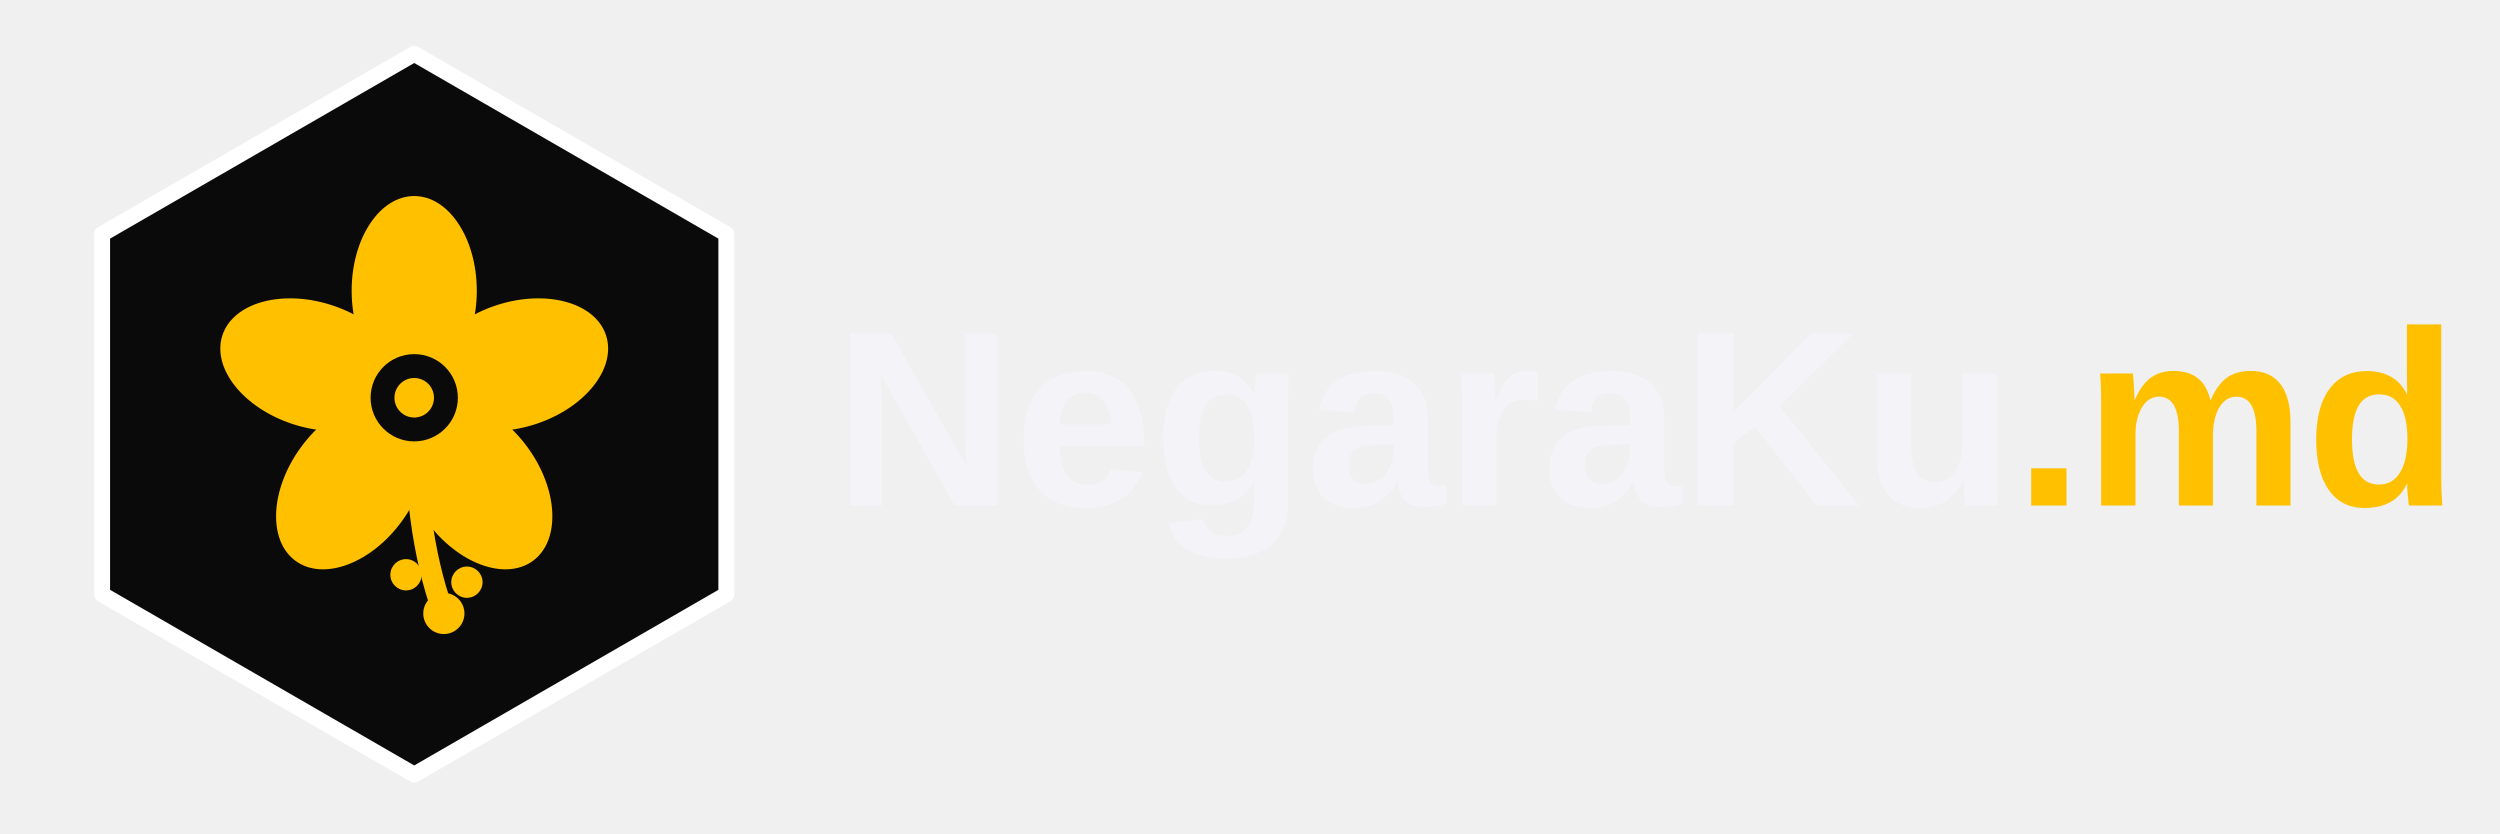
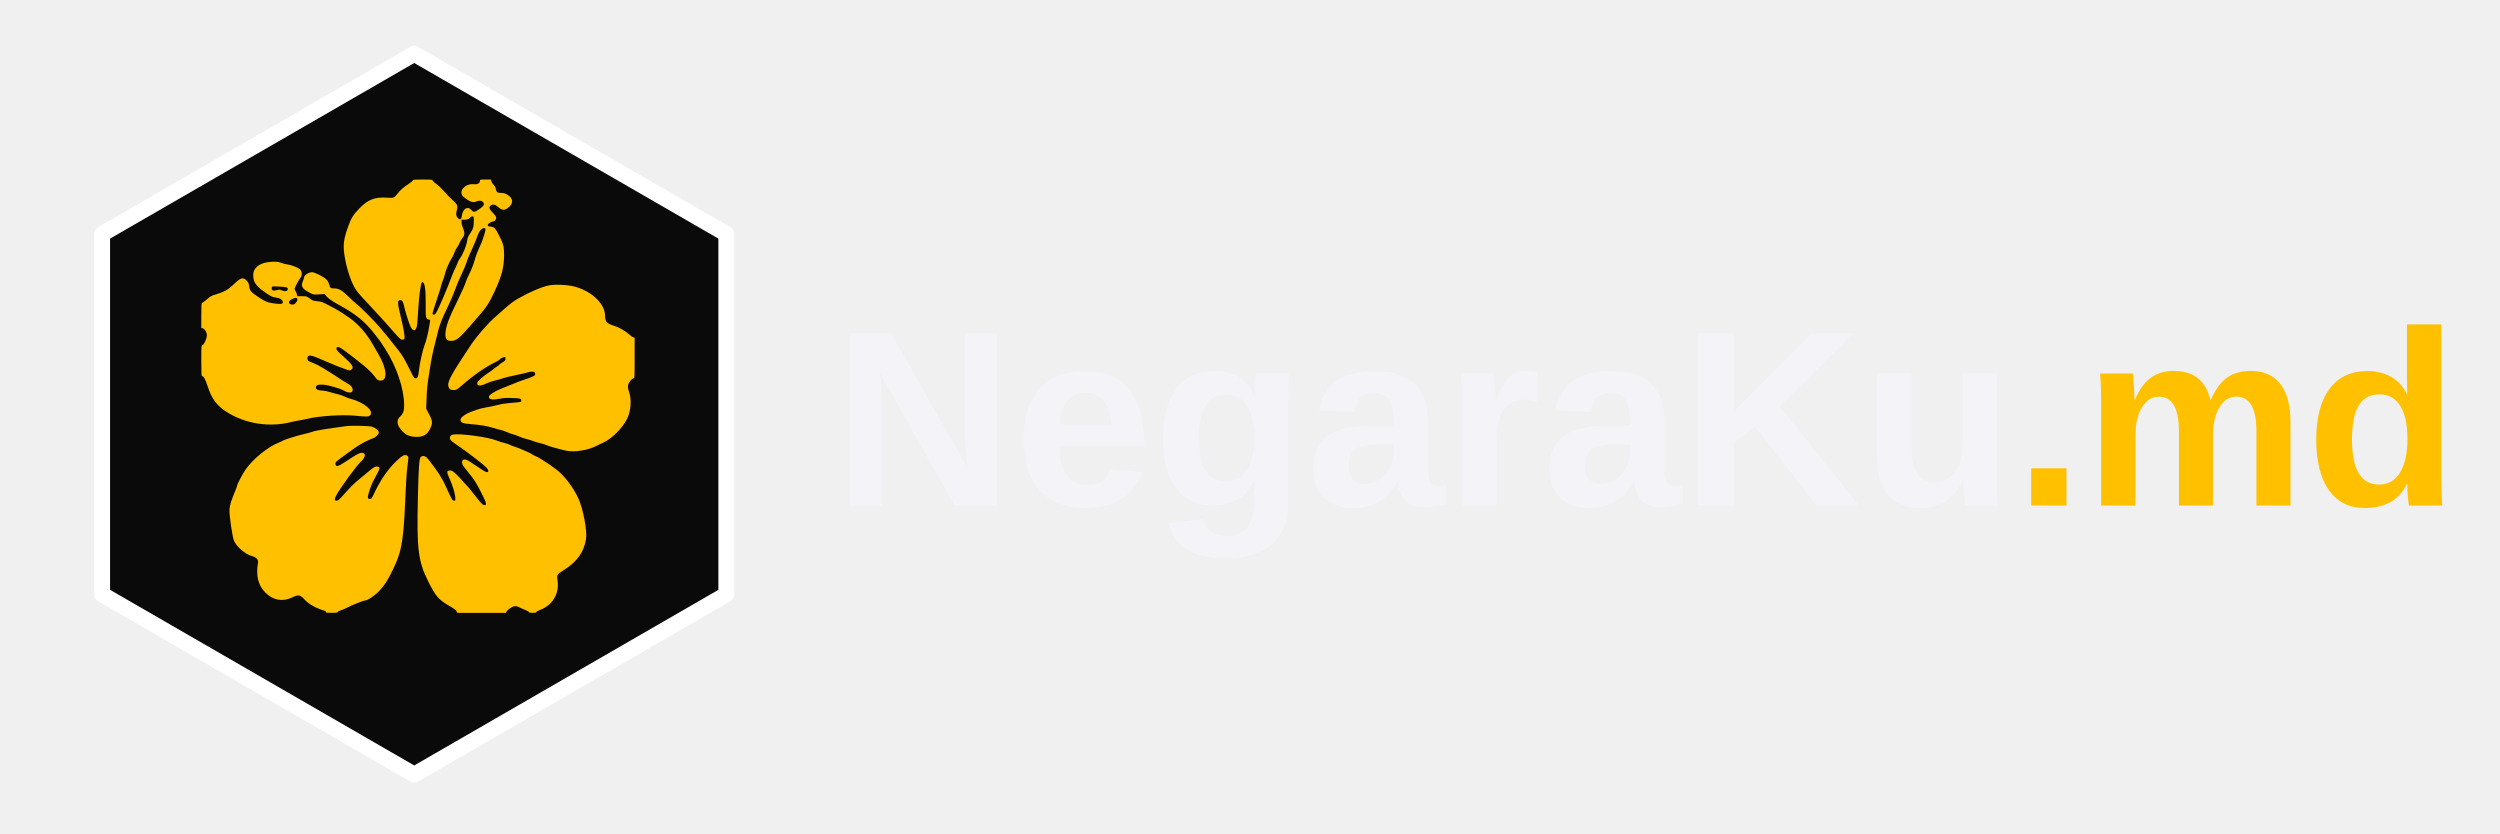
<svg xmlns="http://www.w3.org/2000/svg" width="900" height="300" viewBox="0 0 900 300">
  <g transform="translate(16 16) scale(0.52)">
    <polygon points="256.00,23.50 54.65,139.75 54.65,372.25 256.00,488.50 457.35,372.25 457.35,139.75" fill="#0A0A0A" stroke="#0A0A0A" stroke-width="34" stroke-linejoin="round" />
    <polygon points="256.00,6.50 39.93,131.25 39.93,380.75 256.00,505.50 472.07,380.75 472.07,131.25" fill="none" stroke="#FFFFFF" stroke-width="11" stroke-linejoin="round" stroke-linecap="round" />
-     <g transform="translate(73.60 85.00) scale(5.7)">
-       <defs>
-         <mask id="bh">
-           <rect width="64" height="64" fill="#fff" />
-           <circle cx="32" cy="28" r="5.3" fill="#000" />
-         </mask>
-       </defs>
-       <g mask="url(#bh)">
-         <g fill="#FFC000" transform="translate(32 28)">
-           <ellipse cx="0" cy="-13" rx="7.6" ry="11.5" />
-           <ellipse cx="0" cy="-13" rx="7.6" ry="11.5" transform="rotate(72)" />
-           <ellipse cx="0" cy="-13" rx="7.6" ry="11.5" transform="rotate(144)" />
-           <ellipse cx="0" cy="-13" rx="7.6" ry="11.5" transform="rotate(216)" />
-           <ellipse cx="0" cy="-13" rx="7.6" ry="11.5" transform="rotate(288)" />
-         </g>
-         <path d="M32 28 C 32 39, 33 47, 35.5 54" stroke="#FFC000" stroke-width="2.6" fill="none" stroke-linecap="round" />
-         <circle cx="35.6" cy="54.2" r="2.5" fill="#FFC000" />
-         <circle cx="31" cy="49.5" r="1.9" fill="#FFC000" />
-         <circle cx="38.4" cy="50.4" r="1.9" fill="#FFC000" />
-       </g>
-       <circle cx="32" cy="28" r="2.4" fill="#FFC000" />
+     <g transform="translate(108.59 93.51) scale(0.3866)">
+       <path fill="#FFC000" fill-rule="evenodd" d="M 379 1.453 C 379 2.252, 374.525 5.857, 369.056 9.463 C 361.609 14.373, 357.576 17.900, 352.993 23.508 C 345.008 33.281, 344.982 33.292, 332.168 32.492 C 310.908 31.165, 298.965 35.717, 283.955 50.866 C 272.519 62.410, 268.462 68.833, 263.011 84.026 C 257.187 100.260, 255.015 110.040, 255.007 120.075 C 254.993 137.800, 262.768 169.619, 271.483 187.500 C 277.282 199.397, 278.931 201.464, 303.418 227.500 C 311.177 235.750, 319.504 244.750, 321.924 247.500 C 324.343 250.250, 328.617 254.975, 331.421 258 C 334.226 261.025, 340.542 268.160, 345.457 273.856 C 355.664 285.684, 357.932 287.485, 361.493 286.591 C 363.595 286.063, 364 285.374, 364 282.317 C 364 277.064, 361.318 262.817, 356.974 245 C 350.983 220.429, 350.904 216, 356.452 216 C 359.824 216, 361.565 218.967, 363.410 227.855 C 365.087 235.937, 372.331 258.753, 374.727 263.500 C 378.299 270.576, 381.950 271.931, 384.446 267.105 C 386.452 263.226, 386.765 260.526, 388.551 231.770 C 389.395 218.169, 390.794 203.319, 391.658 198.770 C 392.522 194.222, 393.452 189.037, 393.724 187.250 C 394.105 184.745, 394.711 184, 396.368 184 C 400.223 184, 402.186 198.154, 401.849 223.506 C 401.534 247.151, 402.155 250.229, 407.360 250.826 C 409.853 251.112, 410.141 251.483, 409.689 253.826 C 409.406 255.297, 408.504 260.550, 407.685 265.500 C 405.813 276.825, 402.775 288.703, 399.583 297.184 C 396.333 305.818, 391.293 328.528, 389.911 340.766 C 388.447 353.734, 387.549 356, 383.874 356 C 381.157 356, 380.586 355.175, 374.008 341.750 C 364.304 321.946, 360.257 315.085, 352.406 305.130 C 334.377 282.268, 329.756 276.574, 319.431 264.500 C 308.211 251.378, 284.601 227.762, 277.401 222.458 C 275.255 220.878, 269.192 215.291, 263.926 210.042 C 252.470 198.624, 246.190 195, 237.858 195 C 231.556 195, 230.689 194.347, 229.101 188.404 C 227.061 180.772, 223.177 176.843, 212.082 171.188 C 205.559 167.863, 200.647 166, 198.402 166 C 192.313 166, 184.020 171.418, 183.978 175.424 C 183.966 176.566, 183.066 179.462, 181.978 181.859 C 177.832 190.995, 180.801 196.041, 194.356 202.898 C 201.031 206.275, 201.135 206.292, 210.985 205.646 L 220.896 204.997 223.654 208.613 C 226.424 212.245, 234.764 218.137, 245 223.694 C 275.985 240.515, 292.038 253.358, 309.134 275 C 319.885 288.610, 321.048 290.235, 329.176 303.013 C 350.030 335.796, 362.722 373.172, 363.264 403.395 C 363.450 413.797, 361.571 419.331, 356.114 424.452 C 349.277 430.869, 349.912 438.933, 358.010 448.514 C 365.009 456.794, 371.823 460.193, 382.625 460.789 C 396.654 461.564, 404 457.722, 409.496 446.735 C 414.624 436.484, 414.381 432.516, 407.870 420.202 L 402.740 410.500 403.359 392.904 C 403.968 375.569, 404.686 368.260, 407.522 350.500 C 408.312 345.550, 409.874 335.650, 410.993 328.500 C 412.112 321.350, 414.355 310.325, 415.978 304 C 417.601 297.675, 420.736 285.062, 422.944 275.970 C 427.150 258.652, 429.737 251.980, 442.513 225.500 C 446.759 216.700, 451.992 204.347, 454.142 198.049 C 456.292 191.751, 461.376 179.601, 465.440 171.049 C 469.505 162.497, 473.730 152.539, 474.830 148.920 C 475.930 145.301, 477.821 140.126, 479.033 137.420 C 480.244 134.714, 482.960 128.675, 485.069 124 C 489.724 113.675, 493.685 104.033, 495.749 98 C 497.799 92.009, 502.556 87, 506.196 87 C 509.781 87, 509.808 88.494, 506.427 99.854 C 503.842 108.540, 501.463 114.536, 495.458 127.500 C 493.675 131.350, 491.477 137.425, 490.574 141 C 488.470 149.330, 483.842 161.357, 479.049 170.951 C 476.974 175.103, 474.712 180.300, 474.020 182.500 C 471.943 189.111, 467.315 199.614, 459.041 216.500 C 443.081 249.072, 438.435 261.501, 437.276 274.718 C 436.384 284.896, 439.236 289, 447.199 289 C 456.375 289, 462.189 284.466, 481.176 262.500 C 485.930 257, 493.146 248.675, 497.210 244 C 511.034 228.099, 515.803 220.714, 524.922 201.087 C 538.014 172.910, 541.922 158.162, 542.207 135.860 C 542.369 123.169, 541.077 116.161, 537.069 108 C 526.417 86.312, 525.455 85.144, 517.486 84.245 C 513.630 83.811, 513 83.419, 513 81.459 C 513 79.163, 519.549 75, 523.161 75 C 525.498 75, 528 71.667, 528 68.554 C 528 66.623, 526.741 64.505, 523.906 61.671 C 515.382 53.147, 514.013 49.505, 518.223 46.557 C 522.319 43.687, 526.449 44.570, 532 49.500 C 538.374 55.161, 542.574 55.540, 548.814 51.020 C 559.633 43.182, 559.202 33.597, 547.734 27.021 C 543.614 24.658, 541.292 24.017, 536.821 24.009 C 530.127 23.998, 528.471 22.746, 527.492 16.954 C 527.032 14.230, 525.661 11.728, 523.378 9.445 C 521.495 7.562, 519.683 4.666, 519.352 3.010 L 518.750 0 508.875 0 C 499.087 0, 499 0.021, 499 2.427 C 499 6.856, 494.663 9.124, 487.582 8.398 C 471.973 6.799, 459.425 22.036, 469.259 30.646 C 478.937 39.120, 486.743 42.218, 491.812 39.597 C 496.457 37.195, 502.534 37.496, 504.443 40.223 C 507.815 45.036, 506.474 47.251, 495.927 54.284 C 489.032 58.881, 487.474 58.908, 483.436 54.500 C 476.488 46.915, 468.210 52.399, 466.437 65.762 C 465.639 71.780, 463.073 72.847, 459.248 68.750 C 456.080 65.355, 455.647 61.890, 457.546 55.122 C 459.802 47.080, 458.807 44.765, 449.496 36.398 C 445.531 32.835, 439.011 26.105, 435.008 21.442 C 431.006 16.780, 424.642 10.718, 420.865 7.971 C 417.089 5.225, 414 2.308, 414 1.489 C 414 0.227, 411.331 0, 396.500 0 C 381.862 0, 379 0.238, 379 1.453 M 482.300 67.310 C 480.489 70.277, 476.440 72, 471.277 72 L 466 72 466 76.471 C 466 79.067, 467.049 83.315, 468.500 86.596 C 472.107 94.751, 471.870 100.009, 467.684 104.747 C 465.861 106.811, 463.567 110.655, 462.586 113.289 C 461.606 115.924, 459.674 119.423, 458.292 121.065 C 456.909 122.708, 454.545 127.357, 453.038 131.397 C 451.531 135.437, 449.161 140.263, 447.772 142.121 C 444.514 146.480, 437.562 162.982, 436.129 169.760 C 435.517 172.653, 433.940 177.603, 432.623 180.760 C 431.306 183.917, 429.920 188.075, 429.542 190 C 429.164 191.925, 427.562 197.325, 425.984 202 C 419.606 220.888, 414 238.839, 414 240.373 C 414 241.440, 414.857 242, 416.489 242 C 418.601 242, 419.595 240.771, 423.060 233.880 C 428.976 222.115, 440.490 194.720, 449.069 172 C 450.834 167.325, 453.290 161.700, 454.526 159.500 C 455.763 157.300, 457.526 153.168, 458.445 150.318 C 459.364 147.468, 461.688 143.077, 463.609 140.561 C 468.247 134.487, 474.787 118.561, 475.915 110.595 C 476.910 103.572, 477.205 102.869, 482.377 95.184 C 486.919 88.433, 487.988 84.453, 487.994 74.250 C 488 66.160, 487.953 66, 485.550 66 C 484.202 66, 482.740 66.590, 482.300 67.310 M 119.214 148.070 C 103.174 150.154, 92.984 158.961, 93.011 170.718 C 93.038 182.864, 96.834 189.169, 110 198.936 C 123.030 208.603, 126.936 210.607, 134.510 211.512 C 141.244 212.317, 146 215.693, 146 219.668 C 146 222.971, 142.385 223.541, 131.071 222.022 C 118.461 220.329, 114.531 218.744, 101.866 210.246 C 87.996 200.940, 86.848 199.498, 85.519 189.724 C 85.022 186.067, 83.983 184.015, 81.090 180.974 C 74.642 174.195, 70.683 175.499, 56.569 189.049 C 47.715 197.549, 40.281 201.568, 25.130 206.045 C 17.760 208.223, 16.296 209.092, 8.471 215.940 C 5.291 218.723, 2.084 221, 1.344 221 C 0.259 221, -0 225.306, -0 243.392 L -0 265.783 2.472 266.404 C 6.265 267.356, 10 273.597, 9.999 278.982 C 9.998 284.660, 4.902 295.951, 1.998 296.711 C 0.062 297.217, 0 298.084, 0 324.617 C 0 346.690, 0.257 352, 1.326 352 C 4.300 352, 7.115 357.272, 11.926 371.858 C 19.173 393.826, 29.027 406.395, 47.972 417.836 C 80.858 437.695, 122.247 443.868, 160 434.545 C 165.225 433.255, 171.750 431.898, 174.500 431.529 C 177.250 431.161, 184.450 429.727, 190.500 428.343 C 213.291 423.130, 253.444 420.685, 277 423.075 C 295.312 424.934, 299.399 424.855, 301.896 422.595 C 310.424 414.874, 291.810 398.935, 266.776 392.521 C 263.585 391.704, 258.866 389.913, 256.291 388.542 C 253.716 387.171, 248.209 385.307, 244.054 384.400 C 239.899 383.493, 233.271 381.682, 229.324 380.376 C 225.377 379.069, 219.850 378, 217.042 378 C 209.420 378, 204.779 375.768, 205.181 372.296 C 205.677 368.019, 209.082 366.791, 218.644 367.441 C 227.636 368.053, 249.018 374.186, 255 377.869 C 260.073 380.993, 265.281 382.224, 268.403 381.037 C 273.751 379.003, 270.831 369.971, 263.662 366.373 C 261.923 365.501, 258.250 363.314, 255.500 361.515 C 222.525 339.938, 209.266 331.992, 201.214 328.979 C 191.330 325.281, 190 324.296, 190 320.674 C 190 312.376, 195.664 313.270, 224 326.044 C 234.727 330.880, 250.283 337.030, 261.172 340.740 C 265.526 342.223, 266.028 342.212, 268.529 340.573 C 274.146 336.892, 270.860 331.456, 253.955 316.460 C 243.818 307.469, 242 305.410, 242 302.928 C 242 298.150, 246.406 298.943, 254.902 305.250 C 287.675 329.578, 301.941 341.674, 309.499 351.541 C 315.504 359.382, 316.387 360, 321.582 360 C 334.098 360, 331.937 337.468, 317.025 312.500 C 314.397 308.100, 310.104 300.675, 307.485 296 C 296.231 275.912, 280.834 258.434, 264.500 247.204 C 248.648 236.305, 244.813 233.968, 230.119 226.249 C 216.859 219.283, 215.082 218.623, 207.912 217.992 C 203.125 217.571, 199.227 216.656, 197.809 215.620 C 188.303 208.676, 189.156 209, 180.391 209 L 172.077 209 171.059 205.219 C 170.499 203.140, 169.371 200.552, 168.552 199.469 C 167.733 198.386, 167.049 196.719, 167.032 195.764 C 166.997 193.861, 174.665 179.513, 177.945 175.343 C 180.541 172.042, 180.601 166.498, 178.085 162.371 C 175.804 158.631, 163.140 153.291, 153.500 152.005 C 150.200 151.564, 145.325 150.258, 142.667 149.102 C 137.489 146.850, 130.854 146.558, 119.214 148.070 M 625.664 189.063 C 613.056 190.809, 592.313 199.372, 567.500 213.073 C 560.310 217.044, 550.704 224.268, 542.461 231.905 C 539.139 234.982, 532.253 241.073, 527.157 245.440 C 513.511 257.134, 493.683 279.924, 482.297 297 C 445.398 352.341, 439.512 363.578, 443.005 372.012 C 444.611 375.890, 446.709 377, 452.428 377 C 456.624 377, 457.605 376.463, 464.744 370.248 C 487.834 350.147, 509.205 335.310, 527.500 326.682 C 530.250 325.385, 533.142 323.546, 533.927 322.596 C 535.816 320.309, 540.381 318, 543.014 318 C 544.788 318, 545.076 318.511, 544.813 321.188 C 544.554 323.822, 543.633 324.881, 539.500 327.294 C 536.750 328.899, 534.160 330.805, 533.744 331.529 C 533.328 332.252, 531.303 333.850, 529.244 335.079 C 527.185 336.308, 524.150 338.535, 522.500 340.027 C 520.850 341.519, 517.025 344.298, 514 346.202 C 505.650 351.457, 495.084 360.817, 494.393 363.572 C 492.815 369.857, 499.210 370.608, 510.028 365.409 C 514.138 363.435, 521.325 360.970, 526 359.933 C 530.675 358.896, 536.897 357.125, 539.826 355.999 C 542.756 354.872, 552.958 352.379, 562.497 350.459 C 572.037 348.538, 581.734 346.300, 584.046 345.484 C 589.123 343.693, 595.158 343.558, 596.800 345.200 C 598.742 347.142, 598.197 350.563, 595.750 351.790 C 591.566 353.888, 580.529 358.058, 575.500 359.441 C 572.750 360.197, 564.425 363.378, 557 366.510 C 549.575 369.643, 540.791 373.204, 537.480 374.426 C 526.426 378.503, 515 385.900, 515 388.979 C 515 394.179, 521.238 395.228, 535.259 392.387 C 541.121 391.200, 546.680 390.896, 556.359 391.235 C 571.176 391.754, 573 392.231, 573 395.588 C 573 398.528, 572.414 398.670, 554.816 399.998 C 546.281 400.643, 537.440 402.011, 531.316 403.636 C 525.917 405.068, 516.775 406.992, 511 407.911 C 505.225 408.829, 497.350 410.761, 493.500 412.204 C 489.650 413.647, 484.392 415.567, 481.816 416.471 C 474.470 419.049, 465.378 425.359, 464.612 428.411 C 462.978 434.922, 466.661 436.880, 482.816 438.092 C 500.079 439.387, 512.218 441.443, 523.237 444.936 C 528.332 446.551, 534.300 448.186, 536.500 448.569 C 538.700 448.952, 543.394 450.565, 546.932 452.153 C 550.469 453.740, 556.062 455.739, 559.360 456.593 C 562.659 457.448, 567.480 459.223, 570.075 460.538 C 572.670 461.853, 578.040 463.668, 582.008 464.570 C 585.976 465.473, 591.116 467.049, 593.431 468.072 C 595.745 469.096, 601.564 470.849, 606.360 471.967 C 611.157 473.086, 616.751 474.851, 618.791 475.890 C 622.213 477.633, 639.155 482.376, 653.500 485.607 C 668.073 488.889, 693.191 484.772, 708.500 476.591 C 711.800 474.828, 716.075 472.756, 718 471.987 C 733.579 465.765, 754.404 445.381, 762.621 428.309 C 769.413 414.200, 770.816 393.961, 765.959 380.144 C 762.589 370.554, 763.460 365.786, 769.869 358.750 C 771.247 357.238, 773.190 356, 774.187 356 C 775.904 356, 776 354.081, 776 319.608 L 776 283.217 773.587 282.611 C 772.260 282.278, 768.998 279.978, 766.337 277.499 C 759.740 271.353, 747.988 264.624, 739.256 261.992 C 725.961 257.985, 723.051 254.677, 722.993 243.500 C 722.875 221.027, 695.424 196.809, 662.930 190.512 C 652.510 188.492, 634.766 187.802, 625.664 189.063 M 127.250 191.643 C 126.563 191.931, 126 193.471, 126 195.064 C 126 198.760, 129.249 199.750, 135.571 197.980 C 139.457 196.892, 140.570 196.953, 143.862 198.438 C 149.536 200.996, 154.414 200.245, 154.816 196.750 C 155.060 194.633, 154.600 193.803, 152.816 193.141 C 150.066 192.119, 129.050 190.888, 127.250 191.643 M 161.750 214.566 C 154.385 218.399, 155.805 224, 164.142 224 C 167.303 224, 172 218.667, 172 215.077 C 172 211.130, 168.670 210.963, 161.750 214.566 M 259 441.677 C 257.625 441.899, 248.327 443.202, 238.339 444.571 C 216.814 447.522, 200.878 450.460, 197.977 452.012 C 196.826 452.629, 190.172 454.433, 183.192 456.022 C 170.647 458.878, 147.777 466.111, 145.612 467.907 C 144.998 468.417, 142.021 469.803, 138.998 470.986 C 119.202 478.736, 92.908 500.038, 79.375 519.290 C 74.002 526.934, 64 546.035, 64 548.653 C 64 549.384, 62.698 553.024, 61.106 556.741 C 54.474 572.227, 51.100 582.822, 50.485 590.093 C 49.675 599.657, 55.821 641.769, 58.910 647.824 C 64.483 658.748, 78.975 671.011, 89.889 674.037 C 98.525 676.432, 102.499 680.460, 101.563 685.872 C 97.494 709.390, 101.789 726.801, 114.896 739.922 C 128.495 753.536, 145.547 756.567, 162.688 748.418 C 173.861 743.106, 176.961 743.503, 183.912 751.141 C 191.175 759.122, 201.148 765.471, 212.984 769.646 C 218.214 771.491, 222.607 773, 222.746 773 C 222.886 773, 223 773.675, 223 774.500 C 223 775.738, 224.833 776, 233.500 776 C 241.510 776, 244 775.688, 244 774.685 C 244 773.956, 247.011 772.338, 250.750 771.057 C 254.463 769.785, 259.750 767.512, 262.500 766.005 C 268.281 762.839, 290.252 754, 292.343 754 C 297.718 754, 310.269 745.638, 319.364 735.998 C 328.423 726.394, 333.553 718.255, 343.536 697.648 C 355.520 672.912, 359.427 657.142, 362.528 621 C 363.353 611.375, 364.470 592.250, 365.008 578.500 C 366.214 547.729, 367.734 523.724, 369.135 513.354 C 371.440 496.280, 371.442 496.336, 368.629 494.493 C 364.471 491.768, 359.971 494, 349.693 503.885 C 332.929 520.009, 320.297 538.688, 307.519 566.250 C 305.153 571.353, 304.520 572, 301.895 572 C 297.979 572, 297.439 570.173, 299.301 563.225 C 302.310 552, 305.864 543.345, 311.919 532.500 C 320.712 516.749, 321.064 513.996, 314.281 514.005 C 310.203 514.010, 309.458 514.517, 291.800 529.270 C 286.685 533.543, 279.923 539.168, 276.773 541.770 C 273.623 544.371, 266.198 551.894, 260.273 558.488 C 245.201 575.259, 245.487 575, 242.045 575 C 238.200 575, 238.040 572.818, 241.403 566.217 C 248.195 552.885, 279.671 509.837, 286.106 505.080 C 288.979 502.956, 293 496.315, 293 493.695 C 293 492.933, 292.112 491.507, 291.027 490.525 C 287.289 487.142, 281.156 489.930, 257.534 505.750 C 244.837 514.253, 240.753 515.101, 240.194 509.350 C 239.907 506.391, 240.575 505.687, 251.194 497.769 C 257.412 493.132, 263.850 488.490, 265.500 487.452 C 267.150 486.415, 271.981 482.978, 276.236 479.815 C 283.591 474.349, 300.227 465.632, 308.200 463.068 C 312.460 461.698, 318 455.912, 318 452.833 C 318 449.713, 311.984 444.622, 306.022 442.696 C 301.037 441.086, 267.184 440.353, 259 441.677 M 451 456.726 C 445.544 457.722, 443.448 462.340, 446.485 466.675 C 447.302 467.842, 451.915 471.417, 456.735 474.620 C 473.847 485.992, 504.401 509.392, 510.692 515.945 C 514.839 520.265, 515.158 524, 511.380 524 C 509.071 524, 503.856 520.787, 480.109 504.736 C 472.718 499.740, 467 500.373, 467 506.188 C 467 510.222, 468.077 512.002, 477.470 523.500 C 489.014 537.631, 492.653 543.334, 501.873 561.746 C 510.828 579.630, 511.672 583, 507.196 583 C 503.862 583, 501.561 580.694, 490.228 566 C 485.774 560.225, 481.088 554.339, 479.815 552.921 C 452.837 522.864, 449.929 520.285, 443.994 521.162 C 439.545 521.819, 439.453 524.076, 443.504 533.084 C 449.761 546.994, 454.236 560.960, 454.772 568.250 C 455.268 574.989, 455.264 575, 452.655 575 C 449.626 575, 449.033 574.008, 439.202 552.500 C 435.682 544.800, 432.226 537.825, 431.522 537 C 430.817 536.175, 429.455 533.925, 428.494 532 C 425.092 525.182, 405.497 498.665, 402.521 496.850 C 398.728 494.537, 395.799 494.506, 393.176 496.750 C 390.245 499.257, 389.222 513.035, 387.883 568 C 385.592 662.072, 388.197 683.298, 406.537 720 C 419.926 746.794, 424.876 752.446, 445.261 764.216 C 452.859 768.603, 456.385 771.248, 457.255 773.215 L 458.488 776 502.007 776 L 545.526 776 546.513 773.772 C 547.056 772.547, 549.939 769.847, 552.921 767.772 C 559.408 763.258, 563.696 762.902, 570.124 766.342 C 572.531 767.630, 577.313 769.760, 580.750 771.075 C 584.188 772.390, 587 774.036, 587 774.733 C 587 775.626, 588.919 776, 593.500 776 C 598.432 776, 600 775.659, 600 774.587 C 600 773.751, 602.956 772.065, 607.250 770.453 C 629.093 762.251, 641.473 741.226, 637.954 718.307 C 636.381 708.064, 636.935 707.044, 647.710 700.358 C 672.826 684.774, 685.114 667.828, 689.017 643.391 C 691.216 629.627, 683.850 590.275, 675.660 572.033 C 666.623 551.905, 649.997 529.872, 635.979 519.446 C 624.736 511.084, 617.347 505.968, 613.500 503.881 C 611.300 502.688, 608.150 500.719, 606.500 499.507 C 604.850 498.294, 601.475 496.521, 599 495.567 C 596.525 494.613, 593.150 492.832, 591.500 491.609 C 589.850 490.386, 586.250 488.558, 583.500 487.547 C 580.750 486.536, 576.327 484.624, 573.671 483.297 C 571.015 481.971, 565.901 479.978, 562.307 478.868 C 558.713 477.758, 554.136 476, 552.136 474.962 C 550.136 473.924, 545.575 472.398, 542 471.571 C 538.425 470.744, 532.636 468.903, 529.135 467.479 C 513.875 461.272, 463.831 454.386, 451 456.726" />
    </g>
  </g>
  <text x="300" y="182" font-family="Montserrat, 'Segoe UI', Arial, sans-serif" font-size="90" font-weight="800" fill="#F4F4F8">NegaraKu<tspan fill="#FFC000">.md</tspan>
  </text>
</svg>
